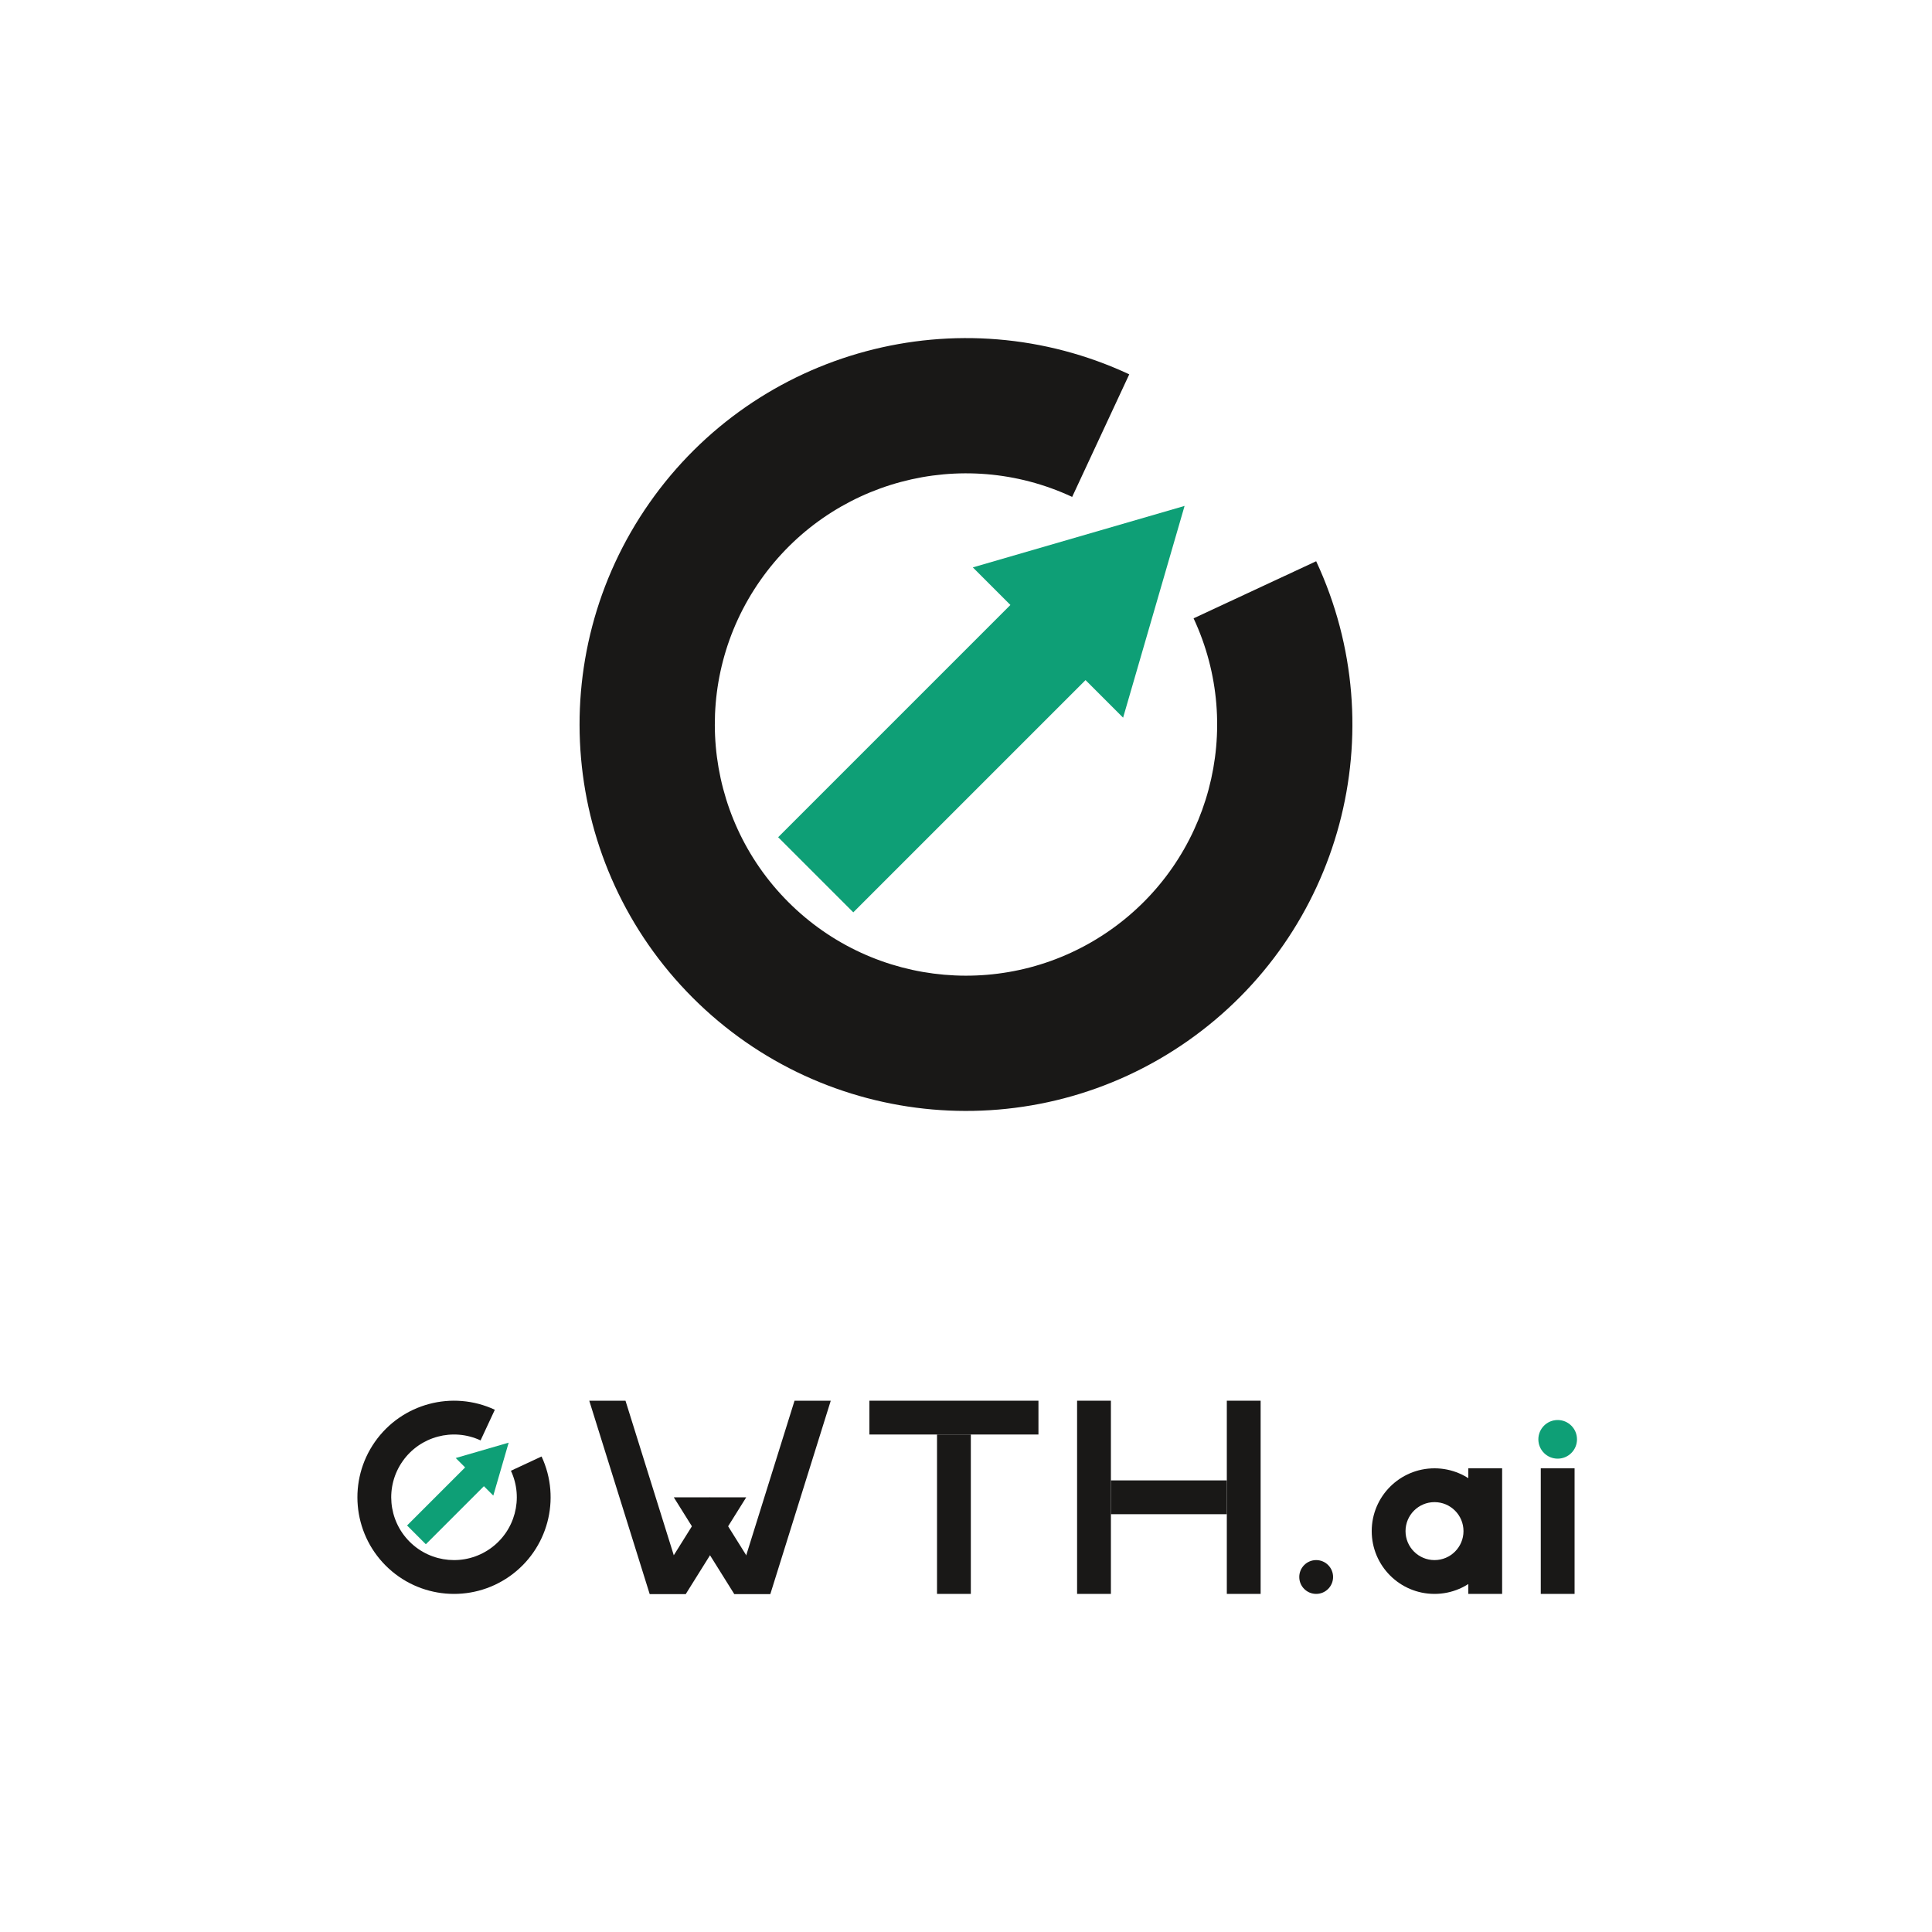
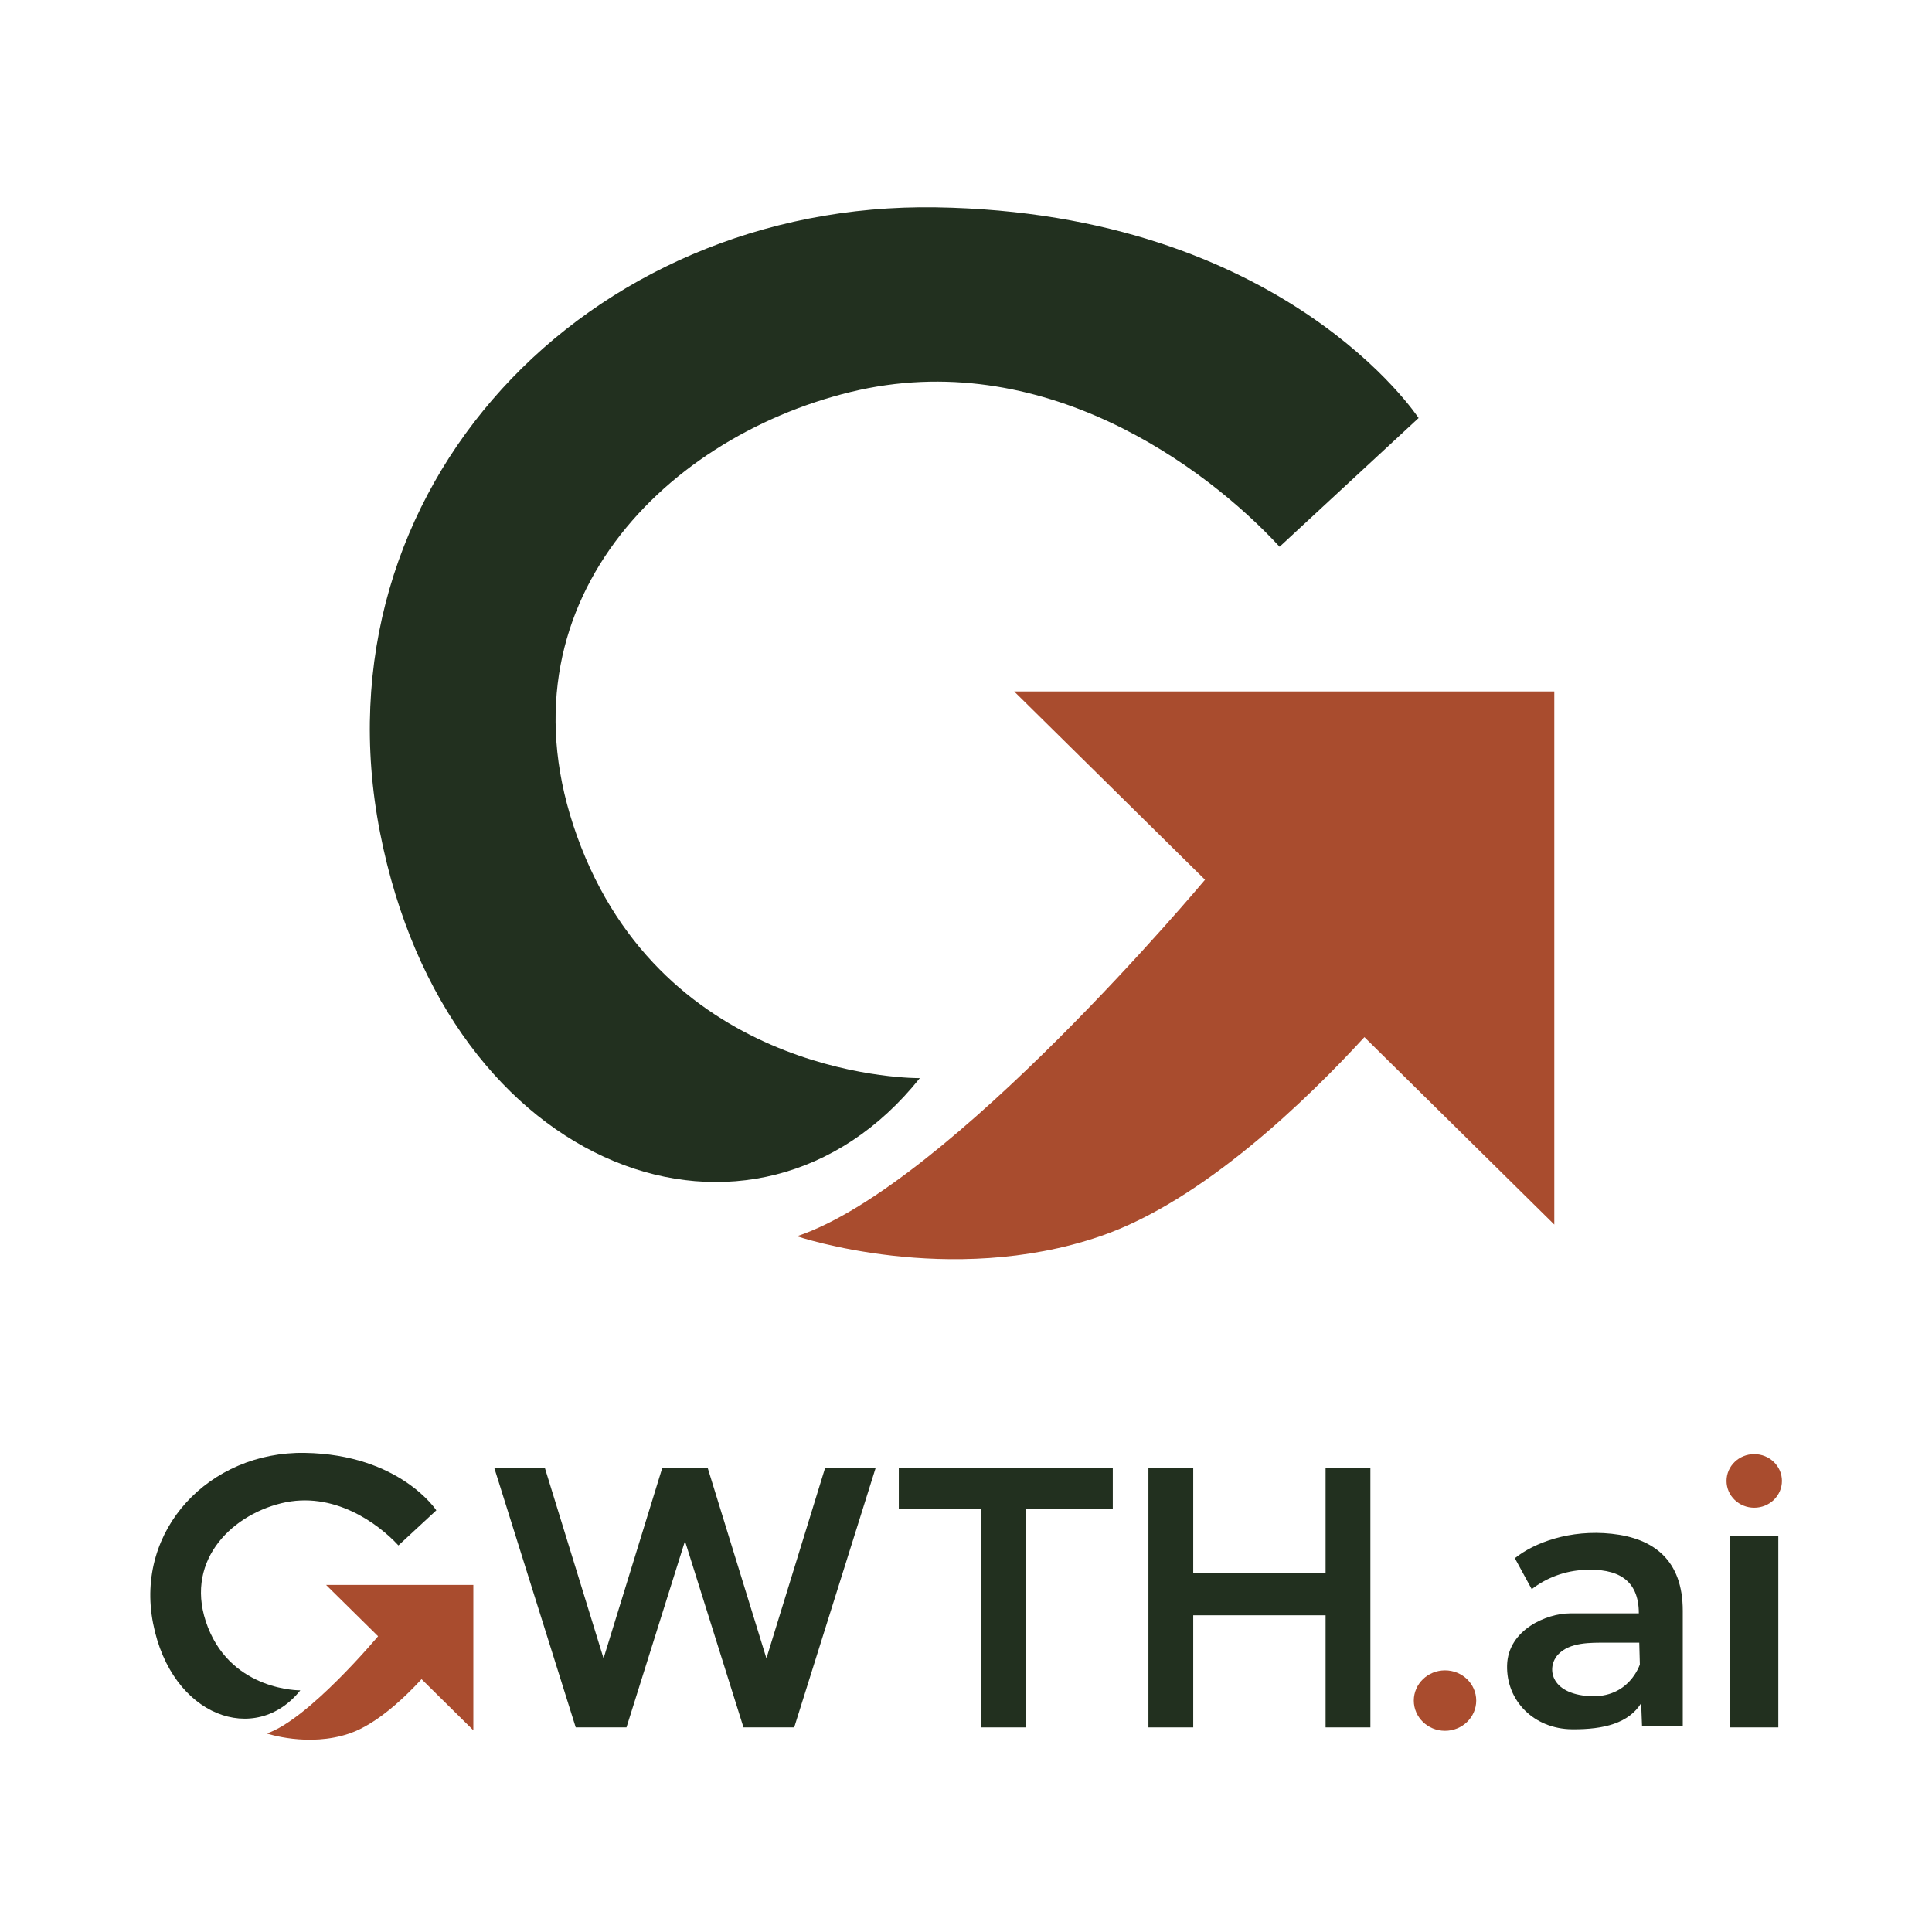
<svg xmlns="http://www.w3.org/2000/svg" viewBox="0 0 400 400" role="img" aria-label="GWTH.ai">
-   <g transform="translate(100 50) scale(2)">
-     <path fill="#191817" d="M 66.9 13.75              A 40 40 0 1 0 86.25 33.1              L 73.56 39.01              A 26 26 0 1 1 60.99 26.44              Z" />
-     <g fill="#0E9F76" transform="translate(50 50) rotate(-45)">
-       <path d="M -22 -5.5 L 12 -5.5 L 12 -11 L 32 0 L 12 11 L 12 5.5 L -22 5.5 Z" />
-     </g>
+   <g transform="translate(60 40) scale(2.2)">
+     <path fill="#22301f" d="M60.79,1.33C28,.82,2.16,27.79,8.49,60.16s35.41,42.4,50.8,23.12c0,0-23.24.29-31.87-21.74S34.78,23.1,52.77,18.71s33.4,7,40.38,14.56l13.08-12.11S93.61,1.84,60.79,1.33Z" />
+     <path fill="#a94c2e" d="M86.13,64.61h0S62.07,93.38,47.73,98.16c0,0,14.34,4.86,28.54,0,9.71-3.32,19.59-13,24.86-18.74L119,97.06V46.89H68.17Z" />
  </g>
-   <g transform="translate(50 270) scale(0.5)">
-     <path fill="#191817" d="M 104.9 43.75              A 40 40 0 1 0 124.25 63.1              L 111.56 69.01              A 26 26 0 1 1 98.99 56.44              Z" />
-     <g fill="#0E9F76" transform="translate(88 80) rotate(-45)">
-       <path d="M -22 -5.5 L 12 -5.5 L 12 -11 L 32 0 L 12 11 L 12 5.5 L -22 5.5 Z" />
-     </g>
-     <g fill="#191817">
-       <polygon points="144,40 159,40 184,120 169,120" />
-       <polygon points="194,80 209,80 184,120 169,120" />
-       <polygon points="179,80 194,80 219,120 204,120" />
-       <polygon points="229,40 244,40 219,120 204,120" />
-       <rect x="260" y="40" width="70" height="14" />
-       <rect x="288" y="54" width="14" height="66" />
-       <rect x="346" y="40" width="14" height="80" />
-       <rect x="408" y="40" width="14" height="80" />
-       <rect x="360" y="73" width="48" height="14" />
-     </g>
-     <circle cx="445" cy="113" r="7" fill="#191817" />
-     <path fill="#191817" fill-rule="evenodd" d="M 494 68              a 26 26 0 1 0 0 52              a 26 26 0 1 0 0 -52              Z              M 494 82              a 12 12 0 1 1 0 24              a 12 12 0 1 1 0 -24              Z" />
-     <rect x="508" y="68" width="14" height="52" fill="#191817" />
-     <rect x="538" y="68" width="14" height="52" fill="#191817" />
-     <circle cx="545" cy="56" r="8" fill="#0E9F76" />
+   <g transform="translate(26.6 300) scale(0.6)">
+     <path fill="#22301f" d="M60.79,1.33C28,.82,2.16,27.79,8.49,60.16s35.41,42.4,50.8,23.12c0,0-23.24.29-31.87-21.74S34.78,23.1,52.77,18.71s33.4,7,40.38,14.56l13.08-12.11S93.61,1.84,60.79,1.33Z" />
+     <polygon fill="#22301f" points="220.13 72.24 199.89 6.6 184.17 6.6 163.93 72.24 143.7 6.6 126.25 6.6 154.33 96.06 171.84 96.06 192.03 31.77 212.22 96.06 229.72 96.06 257.8 6.6 240.36 6.6 220.13 72.24" />
+     <polygon fill="#22301f" points="294.15 6.6 265.81 6.6 265.81 20.64 294.15 20.64 294.15 96.06 309.6 96.06 309.6 20.64 339.65 20.64 339.65 6.6 309.6 6.6 294.15 6.6" />
+     <polygon fill="#22301f" points="413.08 42.83 367.41 42.83 367.41 6.6 351.95 6.6 351.95 96.06 367.41 96.06 367.41 57.38 413.08 57.38 413.08 96.06 428.54 96.06 428.54 6.6 413.08 6.6 413.08 42.83" />
+     <path fill="#22301f" d="M511.83,29.25c-14.42-1.55-26.76,3.06-33.44,8.43l5.82,10.68a32.07,32.07,0,0,1,18.17-6.64c11.2-.57,18.79,3.15,18.79,15H497.39c-8,0-21.34,5.64-21.68,17.88s9.24,22,22.43,22.11c11.14.11,19.58-2.19,23.83-9,.18,4.73.31,8,.31,8h14.05V55.82C536.33,38.27,526.25,30.8,511.83,29.25Zm9.69,45.08s-3.66,11.78-17.43,10.94-14.78-10.11-10.76-14.38,11.25-4.06,16.59-4.06h11.4c.06,2.42.12,5,.2,7.5Z" />
+     <rect fill="#22301f" x="552.68" y="29.93" width="16.62" height="66.13" />
+     <path fill="#a94c2e" d="M86.13,64.61h0S62.07,93.38,47.73,98.16c0,0,14.34,4.86,28.54,0,9.71-3.32,19.59-13,24.86-18.74L119,97.06V46.89H68.17Z" />
+     <ellipse fill="#a94c2e" cx="560.99" cy="11.01" rx="9.56" ry="9.25" />
+     <ellipse fill="#a94c2e" cx="454.29" cy="86.81" rx="10.77" ry="10.43" />
  </g>
</svg>
